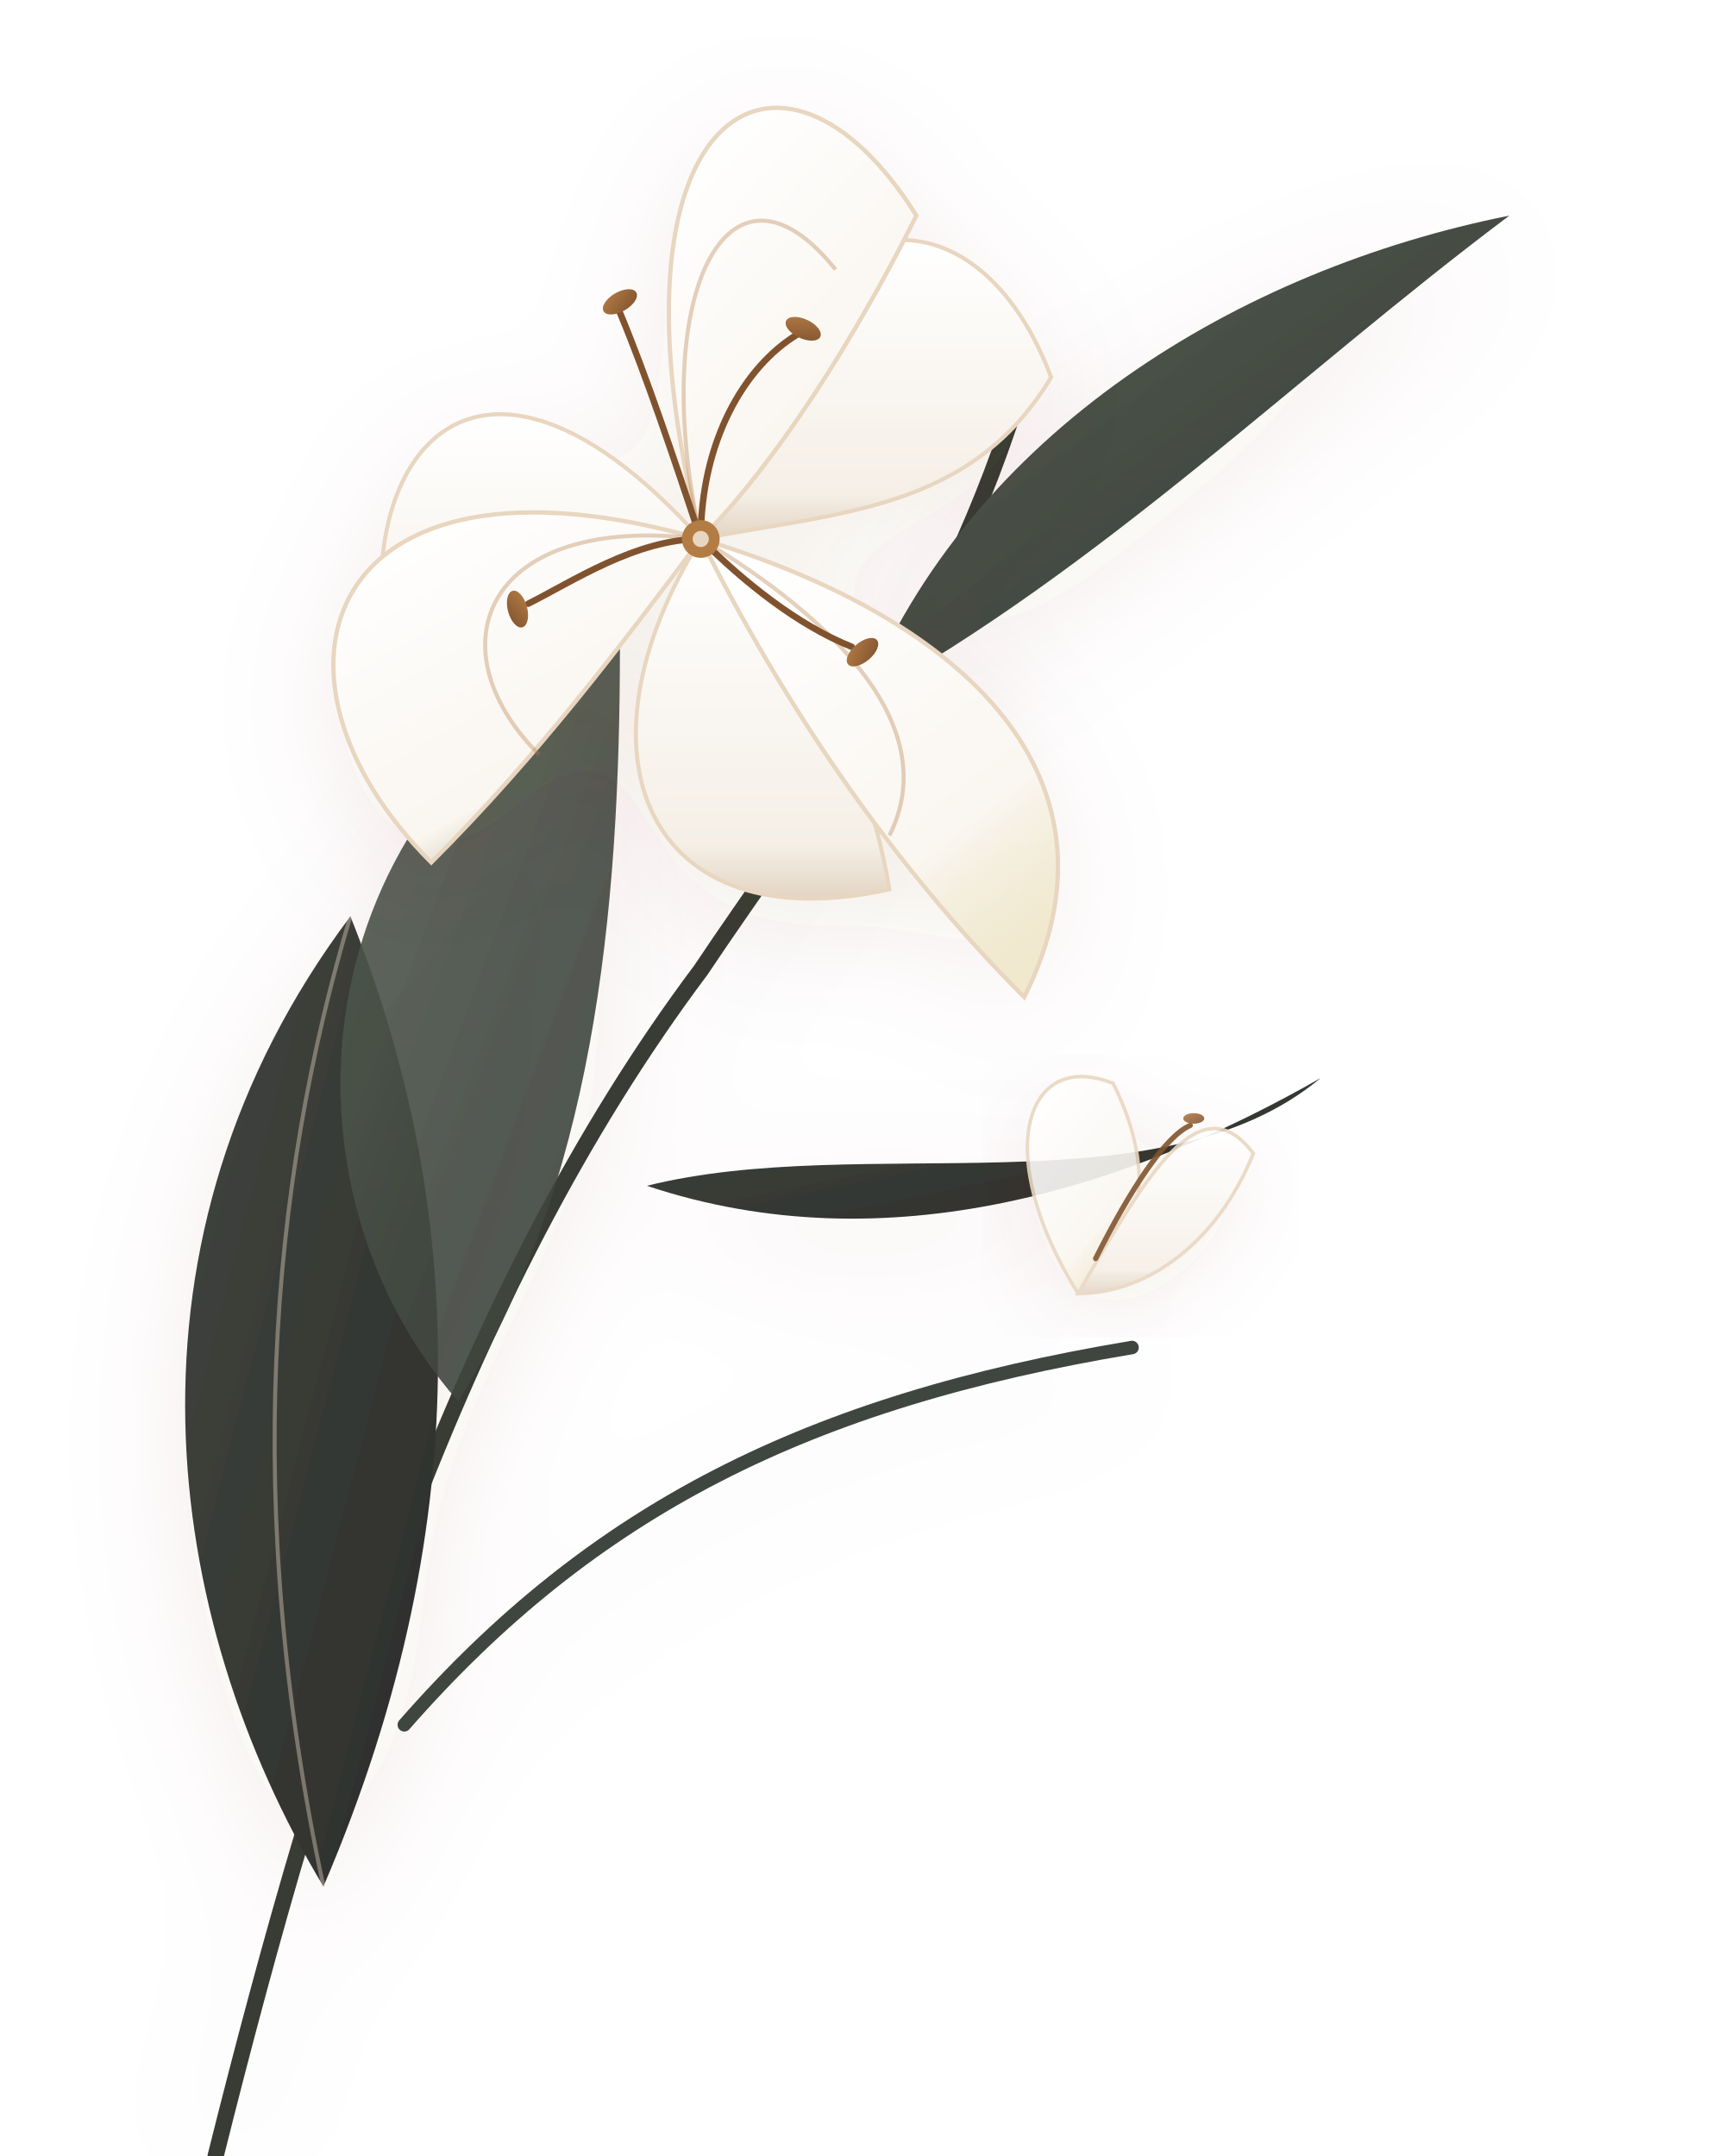
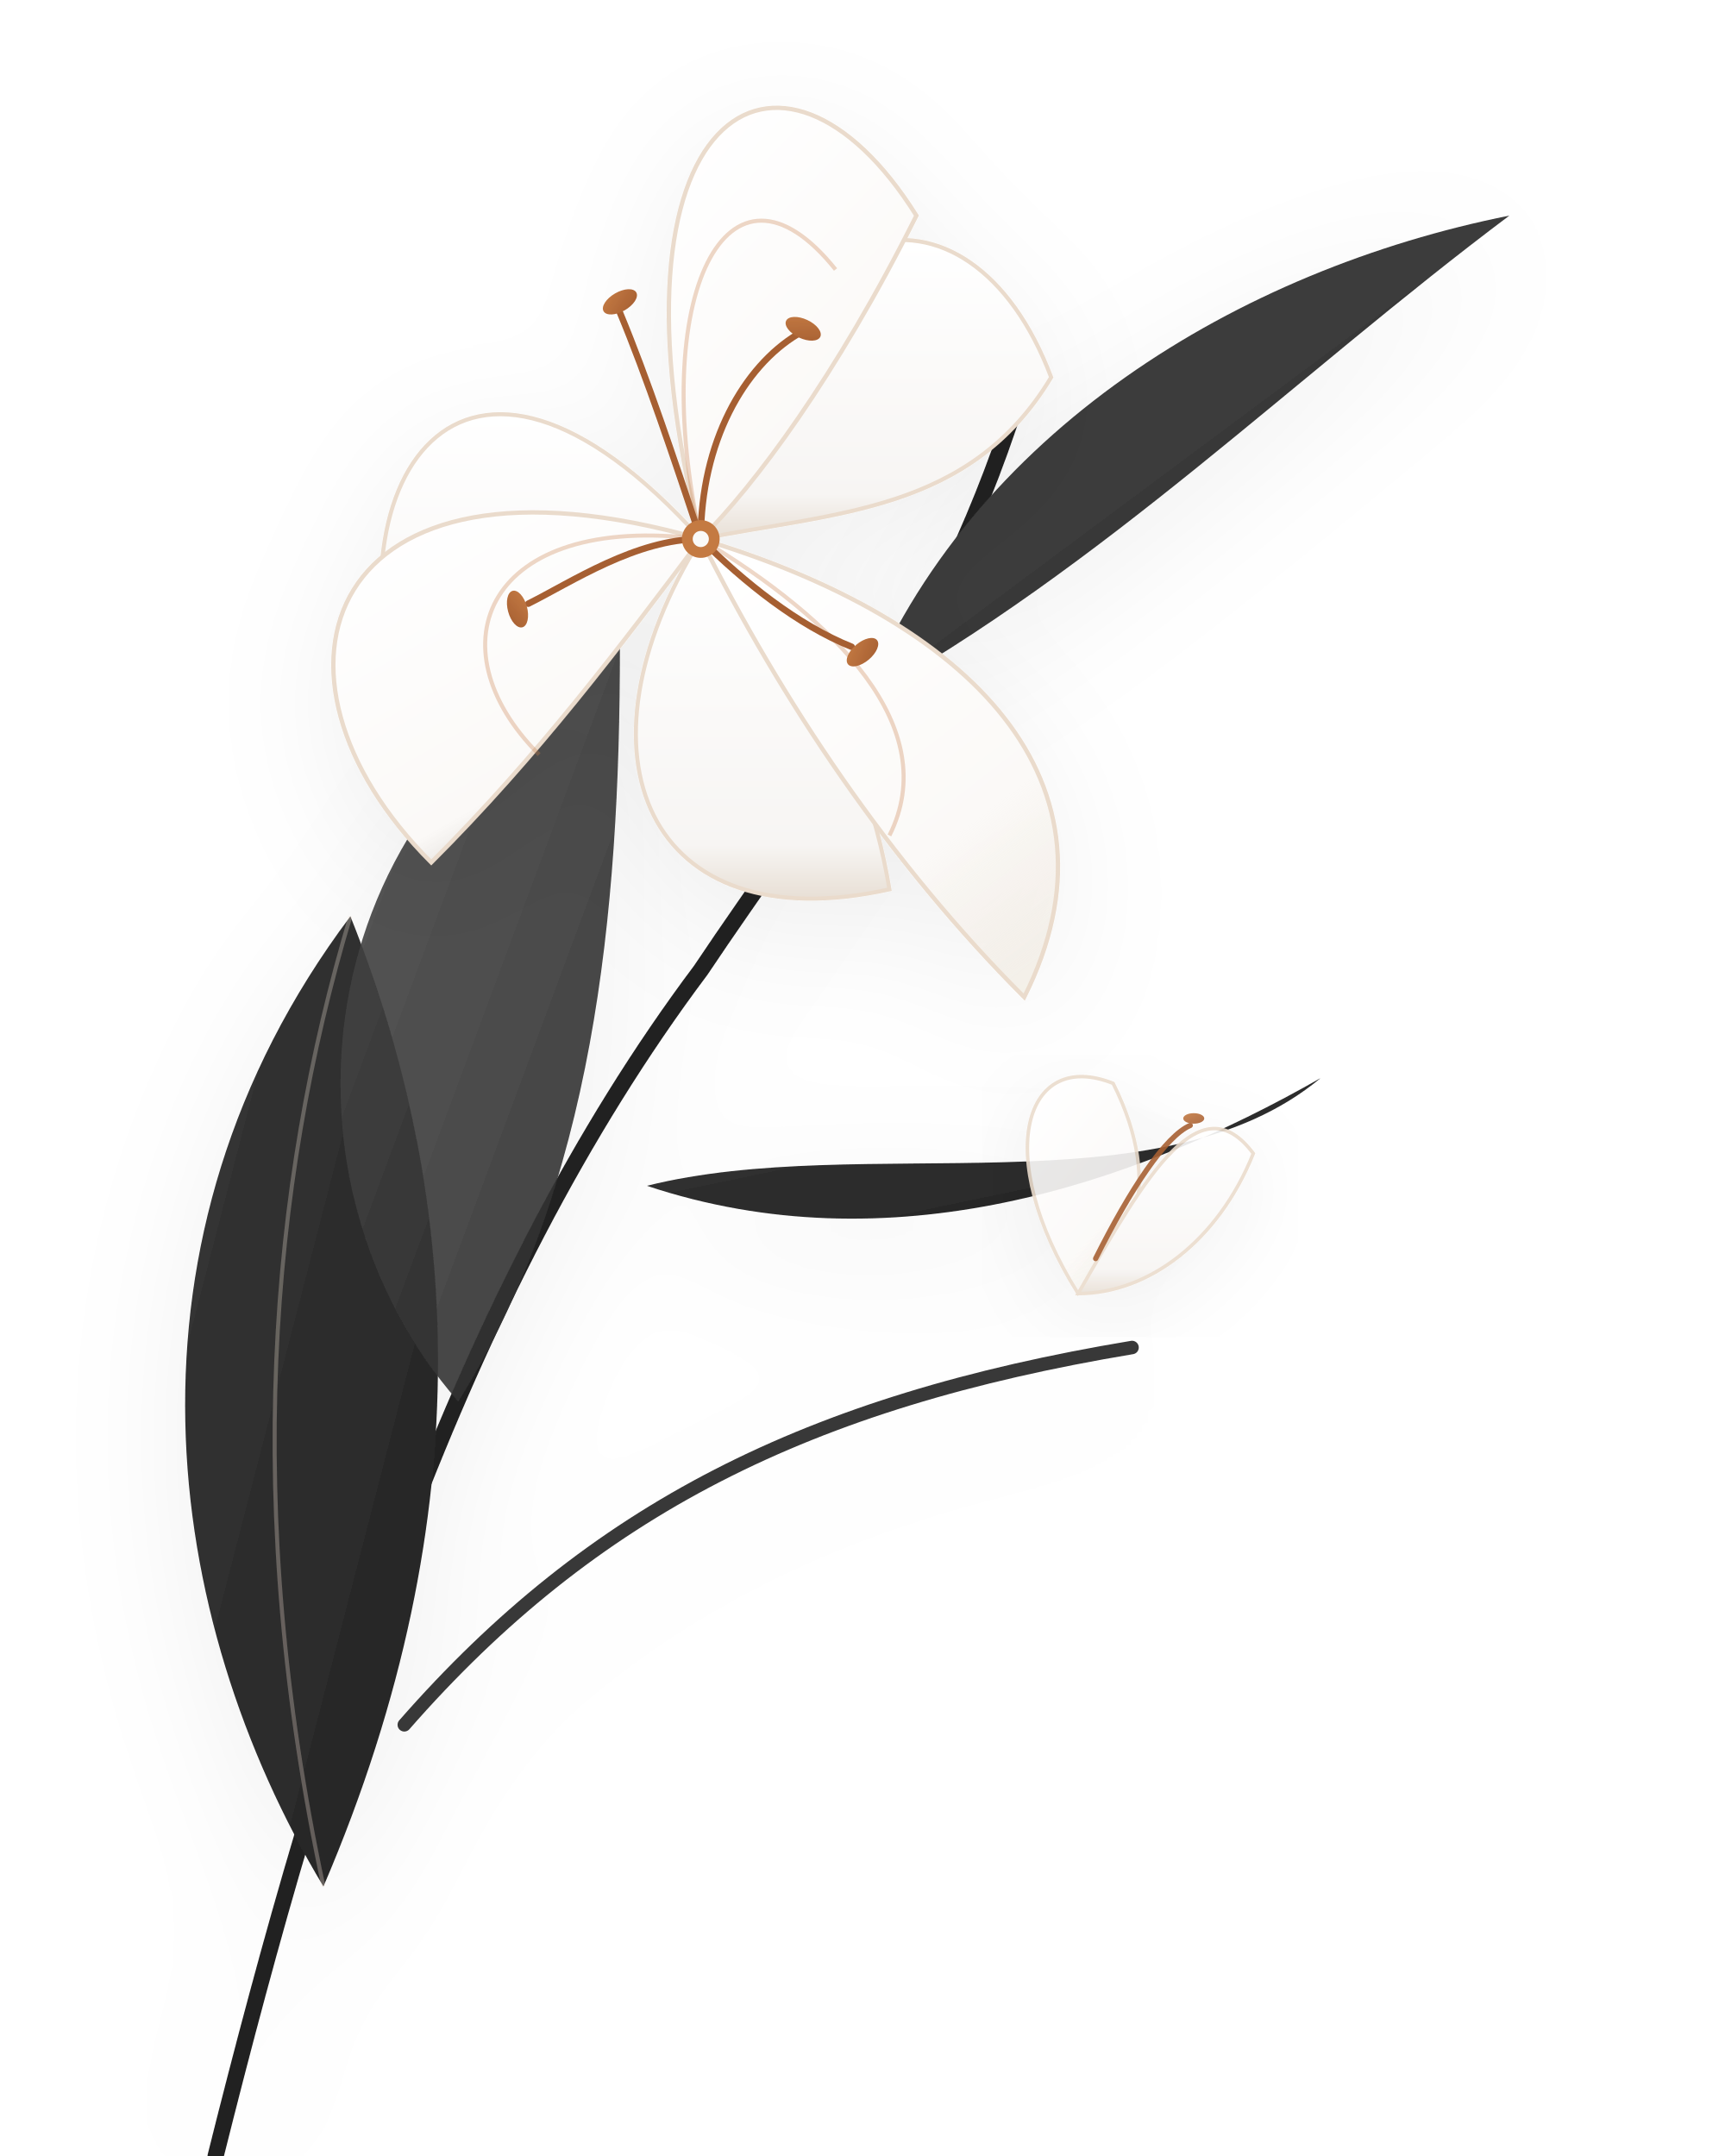
<svg xmlns="http://www.w3.org/2000/svg" viewBox="0 0 320 400" fill="none">
  <defs>
    <linearGradient id="leafGradDark" x1="0%" y1="0%" x2="100%" y2="100%">
-       <stop offset="0%" stop-color="#363C35" />
-       <stop offset="100%" stop-color="#242321" />
+       <stop offset="0%" stop-color="#2D2D2D" />
+       <stop offset="100%" stop-color="#191919" />
    </linearGradient>
    <linearGradient id="leafGradMid" x1="0%" y1="0%" x2="100%" y2="100%">
-       <stop offset="0%" stop-color="#4A5248" />
-       <stop offset="100%" stop-color="#2D332C" />
+       <stop offset="0%" stop-color="#3D3D3D" />
+       <stop offset="100%" stop-color="#222222" />
    </linearGradient>
    <linearGradient id="petalGrad1" x1="20%" y1="0%" x2="80%" y2="100%">
      <stop offset="0%" stop-color="#FFFFFF" />
-       <stop offset="70%" stop-color="#FAF6F0" />
-       <stop offset="100%" stop-color="#E8DCB0" stop-opacity="0.6" />
+       <stop offset="70%" stop-color="#FBF9F7" />
+       <stop offset="100%" stop-color="#F0EAE1" stop-opacity="0.7" />
    </linearGradient>
    <linearGradient id="petalGrad2" x1="50%" y1="0%" x2="50%" y2="100%">
      <stop offset="0%" stop-color="#FFFFFF" />
-       <stop offset="85%" stop-color="#F5EFE6" />
-       <stop offset="100%" stop-color="#E2D4C3" />
+       <stop offset="85%" stop-color="#F7F5F3" />
+       <stop offset="100%" stop-color="#E8DFD5" />
    </linearGradient>
    <linearGradient id="caramelStamen" x1="0%" y1="0%" x2="100%" y2="100%">
-       <stop offset="0%" stop-color="#B47B45" />
-       <stop offset="100%" stop-color="#80532F" />
+       <stop offset="0%" stop-color="#C47A43" />
+       <stop offset="100%" stop-color="#A65F32" />
    </linearGradient>
    <filter id="softGlow" x="-20%" y="-20%" width="140%" height="140%">
-       <feDropShadow dx="0" dy="6" stdDeviation="12" flood-color="#80532F" flood-opacity="0.08" />
+       <feDropShadow dx="0" dy="6" stdDeviation="12" flood-color="#191919" flood-opacity="0.06" />
    </filter>
  </defs>
  <g filter="url(#softGlow)" opacity="0.95">
-     <path d="M 40 400 C 60 320 85 240 130 180 C 150 150 175 120 190 70" stroke="#2D332C" stroke-width="3" stroke-linecap="round" fill="none" />
-     <path d="M 75 320 C 110 280 150 260 210 250" stroke="#363C35" stroke-width="2.5" stroke-linecap="round" fill="none" />
+     <path d="M 40 400 C 60 320 85 240 130 180 C 150 150 175 120 190 70" stroke="#191919" stroke-width="3" stroke-linecap="round" fill="none" />
+     <path d="M 75 320 C 110 280 150 260 210 250" stroke="#2D2D2D" stroke-width="2.5" stroke-linecap="round" fill="none" />
    <path d="M 60 350 C 30 300 20 230 65 170 C 85 220 90 280 60 350 Z" fill="url(#leafGradDark)" />
-     <path d="M 60 350 C 45 280 50 220 65 170" stroke="#E8D6C0" stroke-width="0.75" stroke-opacity="0.4" fill="none" />
+     <path d="M 60 350 C 45 280 50 220 65 170" stroke="#EADBCC" stroke-width="0.75" stroke-opacity="0.3" fill="none" />
    <path d="M 85 260 C 50 220 55 150 115 120 C 115 170 110 220 85 260 Z" fill="url(#leafGradMid)" opacity="0.9" />
    <path d="M 120 220 C 160 210 215 225 245 200 C 210 220 165 235 120 220 Z" fill="url(#leafGradDark)" />
    <path d="M 160 130 C 180 80 230 50 280 40 C 240 70 205 105 160 130 Z" fill="url(#leafGradMid)" />
  </g>
  <g transform="translate(130, 100)" filter="url(#softGlow)">
-     <path d="M 0 0 C -45 -50 -70 -10 -55 35 C -35 25 -15 10 0 0 Z" fill="url(#petalGrad2)" stroke="#E8D6C0" stroke-width="0.75" />
-     <path d="M 0 0 C 10 -65 50 -70 65 -30 C 50 -5 25 -5 0 0 Z" fill="url(#petalGrad2)" stroke="#E8D6C0" stroke-width="0.75" />
-     <path d="M 0 0 C -25 40 -10 75 35 65 C 30 35 15 15 0 0 Z" fill="url(#petalGrad2)" stroke="#E8D6C0" stroke-width="0.75" />
-     <path d="M 0 0 C -20 -80 15 -100 40 -60 C 25 -30 10 -10 0 0 Z" fill="url(#petalGrad1)" stroke="#E8D6C0" stroke-width="0.8" />
-     <path d="M 0 0 C -70 -20 -85 25 -50 60 C -30 40 -15 20 0 0 Z" fill="url(#petalGrad1)" stroke="#E8D6C0" stroke-width="0.8" />
-     <path d="M 0 0 C 50 15 80 45 60 85 C 35 60 15 30 0 0 Z" fill="url(#petalGrad1)" stroke="#E8D6C0" stroke-width="0.8" />
-     <path d="M 0 0 C -10 -45 5 -75 25 -50" stroke="#B47B45" stroke-width="0.75" stroke-opacity="0.35" fill="none" />
-     <path d="M 0 0 C -40 -5 -50 20 -30 40" stroke="#B47B45" stroke-width="0.75" stroke-opacity="0.35" fill="none" />
-     <path d="M 0 0 C 25 15 45 35 35 55" stroke="#B47B45" stroke-width="0.75" stroke-opacity="0.35" fill="none" />
-     <path d="M 0 0 C -5 -15 -10 -30 -15 -42" stroke="#80532F" stroke-width="1.2" stroke-linecap="round" fill="none" />
+     <path d="M 0 0 C -45 -50 -70 -10 -55 35 C -35 25 -15 10 0 0 Z" fill="url(#petalGrad2)" stroke="#EADBCC" stroke-width="0.75" />
+     <path d="M 0 0 C 10 -65 50 -70 65 -30 C 50 -5 25 -5 0 0 Z" fill="url(#petalGrad2)" stroke="#EADBCC" stroke-width="0.75" />
+     <path d="M 0 0 C -25 40 -10 75 35 65 C 30 35 15 15 0 0 Z" fill="url(#petalGrad2)" stroke="#EADBCC" stroke-width="0.75" />
+     <path d="M 0 0 C -20 -80 15 -100 40 -60 C 25 -30 10 -10 0 0 Z" fill="url(#petalGrad1)" stroke="#EADBCC" stroke-width="0.8" />
+     <path d="M 0 0 C -70 -20 -85 25 -50 60 C -30 40 -15 20 0 0 Z" fill="url(#petalGrad1)" stroke="#EADBCC" stroke-width="0.8" />
+     <path d="M 0 0 C 50 15 80 45 60 85 C 35 60 15 30 0 0 Z" fill="url(#petalGrad1)" stroke="#EADBCC" stroke-width="0.8" />
+     <path d="M 0 0 C -10 -45 5 -75 25 -50" stroke="#C47A43" stroke-width="0.75" stroke-opacity="0.3" fill="none" />
+     <path d="M 0 0 C -40 -5 -50 20 -30 40" stroke="#C47A43" stroke-width="0.75" stroke-opacity="0.3" fill="none" />
+     <path d="M 0 0 C 25 15 45 35 35 55" stroke="#C47A43" stroke-width="0.75" stroke-opacity="0.3" fill="none" />
+     <path d="M 0 0 C -5 -15 -10 -30 -15 -42" stroke="#A65F32" stroke-width="1.2" stroke-linecap="round" fill="none" />
    <ellipse cx="-15" cy="-44" rx="3.5" ry="1.8" transform="rotate(-30 -15 -44)" fill="url(#caramelStamen)" />
-     <path d="M 0 0 C 0 -18 8 -32 18 -38" stroke="#80532F" stroke-width="1.2" stroke-linecap="round" fill="none" />
+     <path d="M 0 0 C 0 -18 8 -32 18 -38" stroke="#A65F32" stroke-width="1.2" stroke-linecap="round" fill="none" />
    <ellipse cx="19" cy="-39" rx="3.5" ry="1.8" transform="rotate(25 19 -39)" fill="url(#caramelStamen)" />
-     <path d="M 0 0 C -12 0 -24 8 -32 12" stroke="#80532F" stroke-width="1.2" stroke-linecap="round" fill="none" />
+     <path d="M 0 0 C -12 0 -24 8 -32 12" stroke="#A65F32" stroke-width="1.2" stroke-linecap="round" fill="none" />
    <ellipse cx="-34" cy="13" rx="3.5" ry="1.8" transform="rotate(75 -34 13)" fill="url(#caramelStamen)" />
-     <path d="M 0 0 C 8 8 18 16 28 20" stroke="#80532F" stroke-width="1.2" stroke-linecap="round" fill="none" />
+     <path d="M 0 0 C 8 8 18 16 28 20" stroke="#A65F32" stroke-width="1.2" stroke-linecap="round" fill="none" />
    <ellipse cx="30" cy="21" rx="3.5" ry="1.8" transform="rotate(-40 30 21)" fill="url(#caramelStamen)" />
-     <circle cx="0" cy="0" r="3.5" fill="#B47B45" />
-     <circle cx="0" cy="0" r="1.5" fill="#E8D6C0" />
+     <circle cx="0" cy="0" r="3.5" fill="#C47A43" />
+     <circle cx="0" cy="0" r="1.5" fill="#FAF9F7" />
  </g>
  <g transform="translate(200, 240) scale(0.65)" filter="url(#softGlow)" opacity="0.9">
-     <path d="M 0 0 C -25 -40 -15 -70 10 -60 C 25 -30 15 -10 0 0 Z" fill="url(#petalGrad1)" stroke="#E8D6C0" />
-     <path d="M 0 0 C 20 -35 35 -60 50 -40 C 40 -15 20 0 0 0 Z" fill="url(#petalGrad2)" stroke="#E8D6C0" />
-     <path d="M 5 -10 C 15 -30 25 -45 32 -48" stroke="#80532F" stroke-width="1.5" stroke-linecap="round" fill="none" />
+     <path d="M 0 0 C -25 -40 -15 -70 10 -60 C 25 -30 15 -10 0 0 Z" fill="url(#petalGrad1)" stroke="#EADBCC" />
+     <path d="M 0 0 C 20 -35 35 -60 50 -40 C 40 -15 20 0 0 0 Z" fill="url(#petalGrad2)" stroke="#EADBCC" />
+     <path d="M 5 -10 C 15 -30 25 -45 32 -48" stroke="#A65F32" stroke-width="1.5" stroke-linecap="round" fill="none" />
    <ellipse cx="33" cy="-50" rx="3" ry="1.5" fill="url(#caramelStamen)" />
  </g>
</svg>
